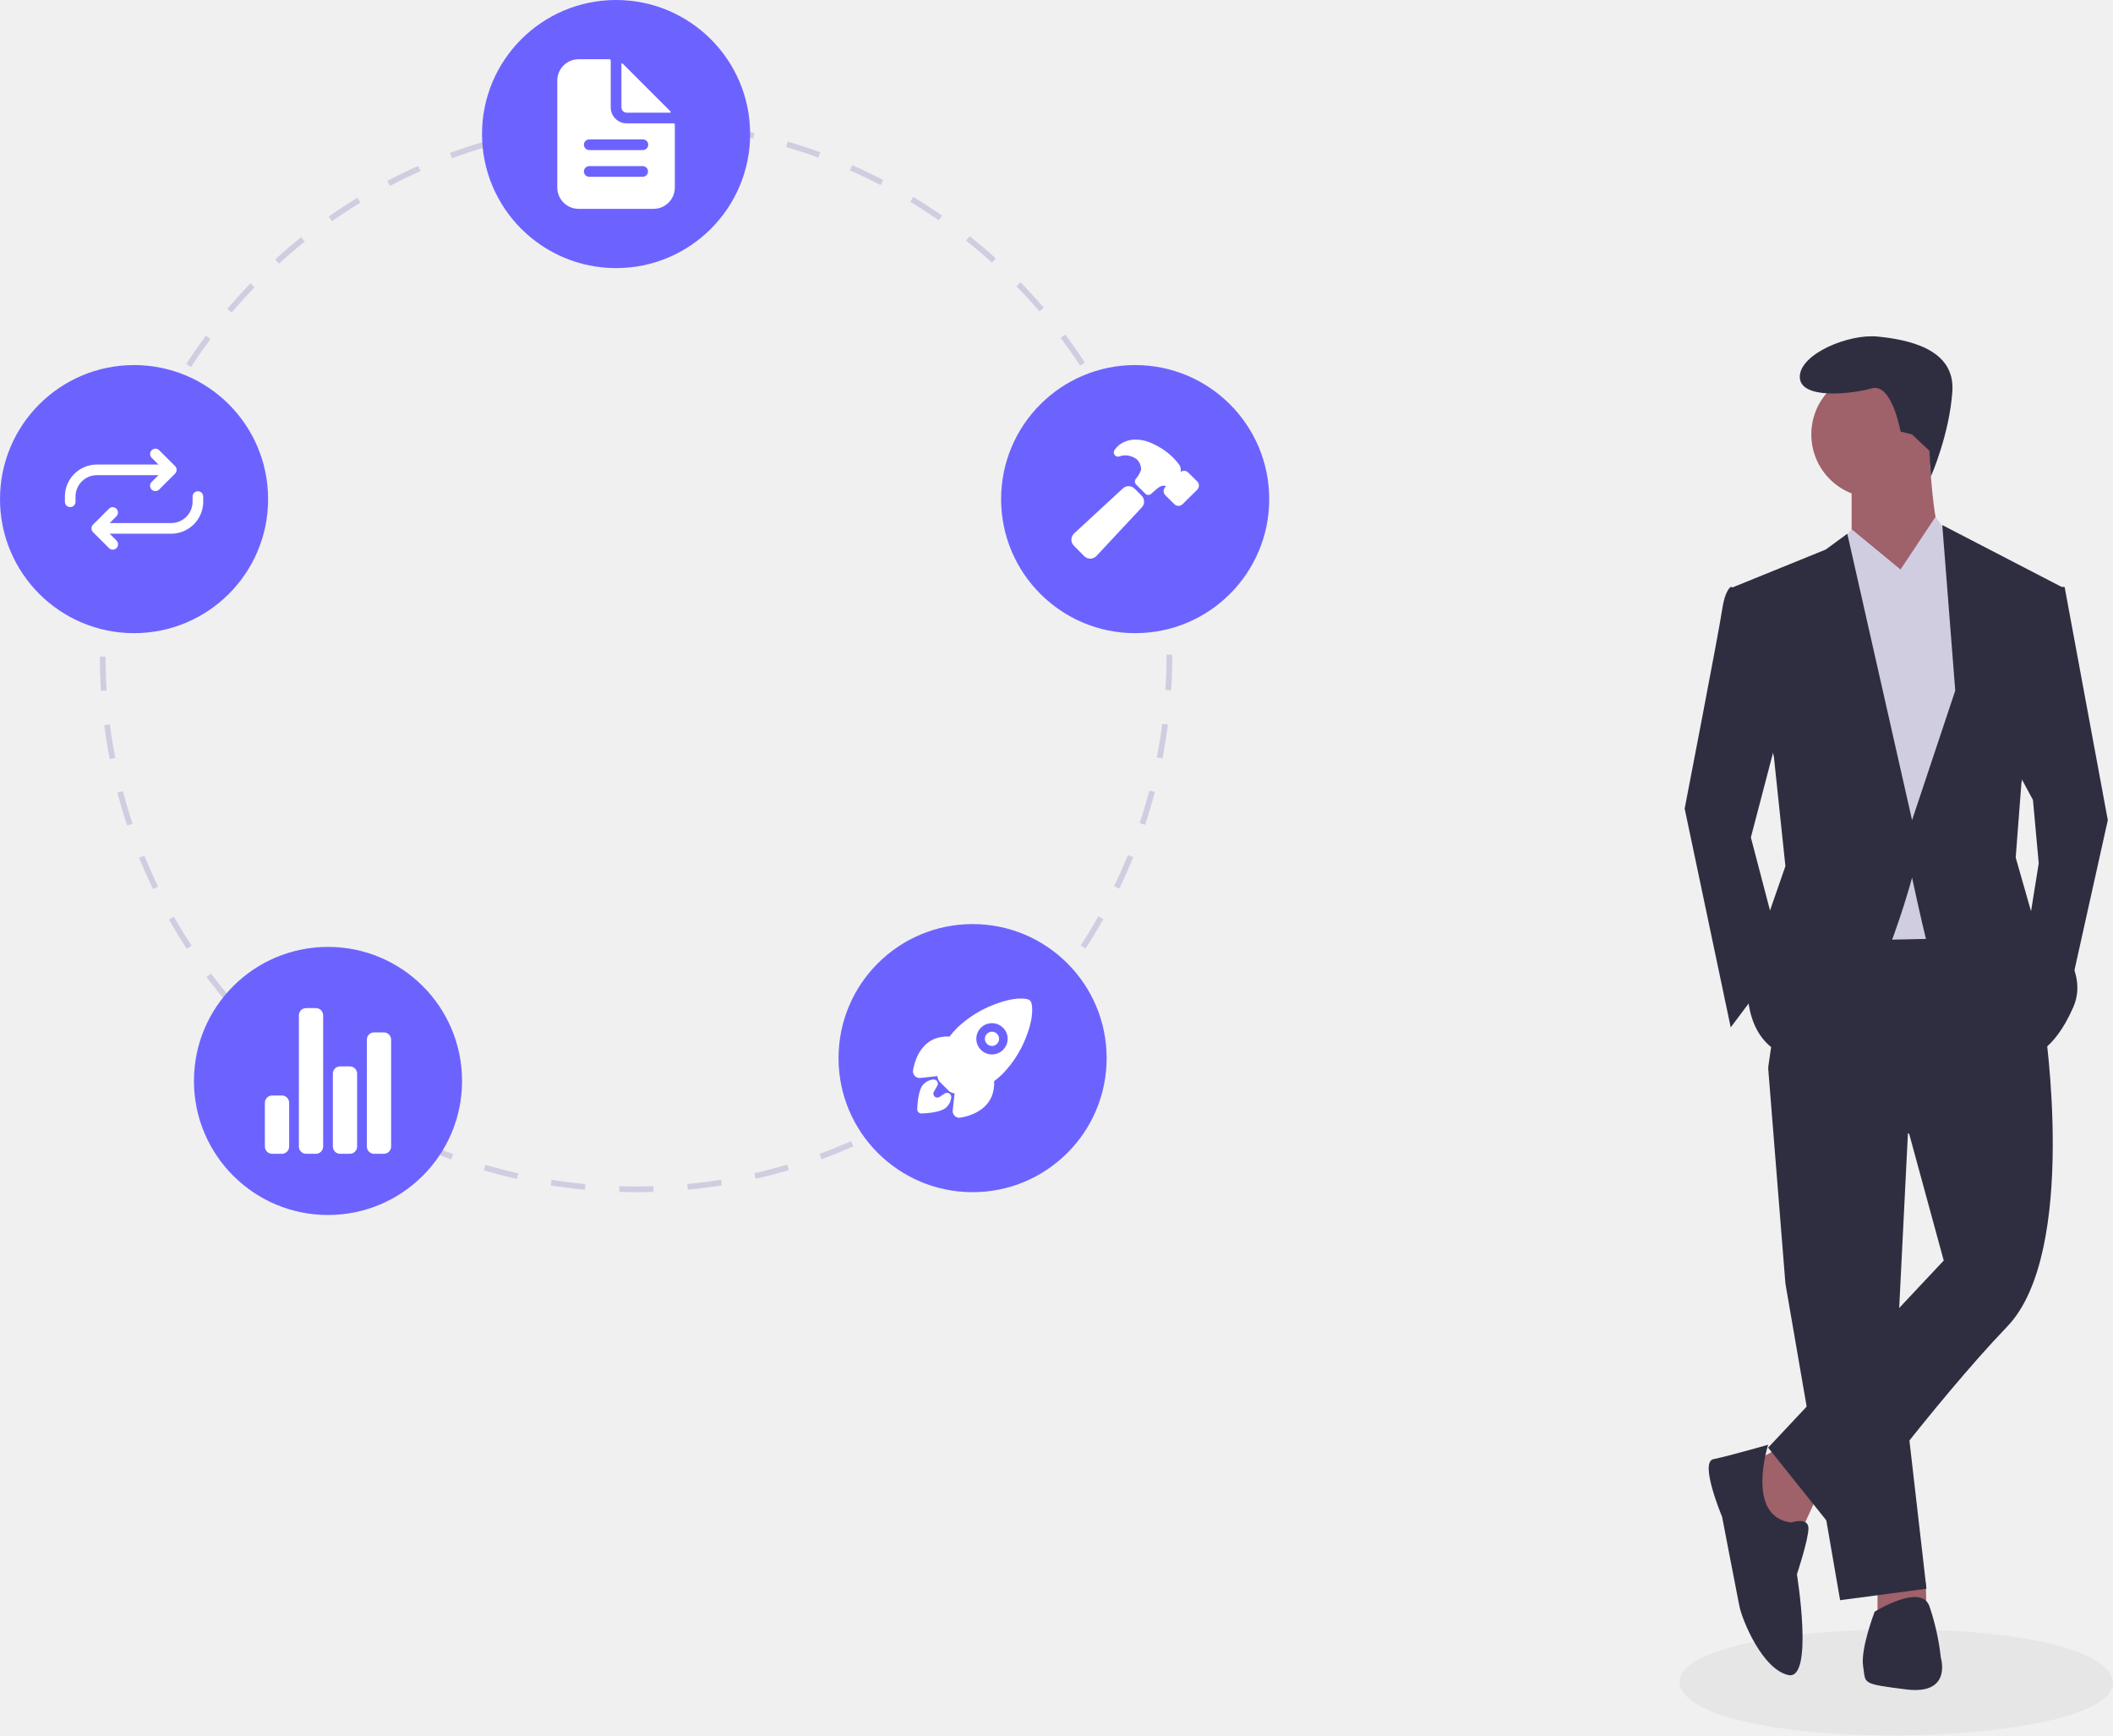
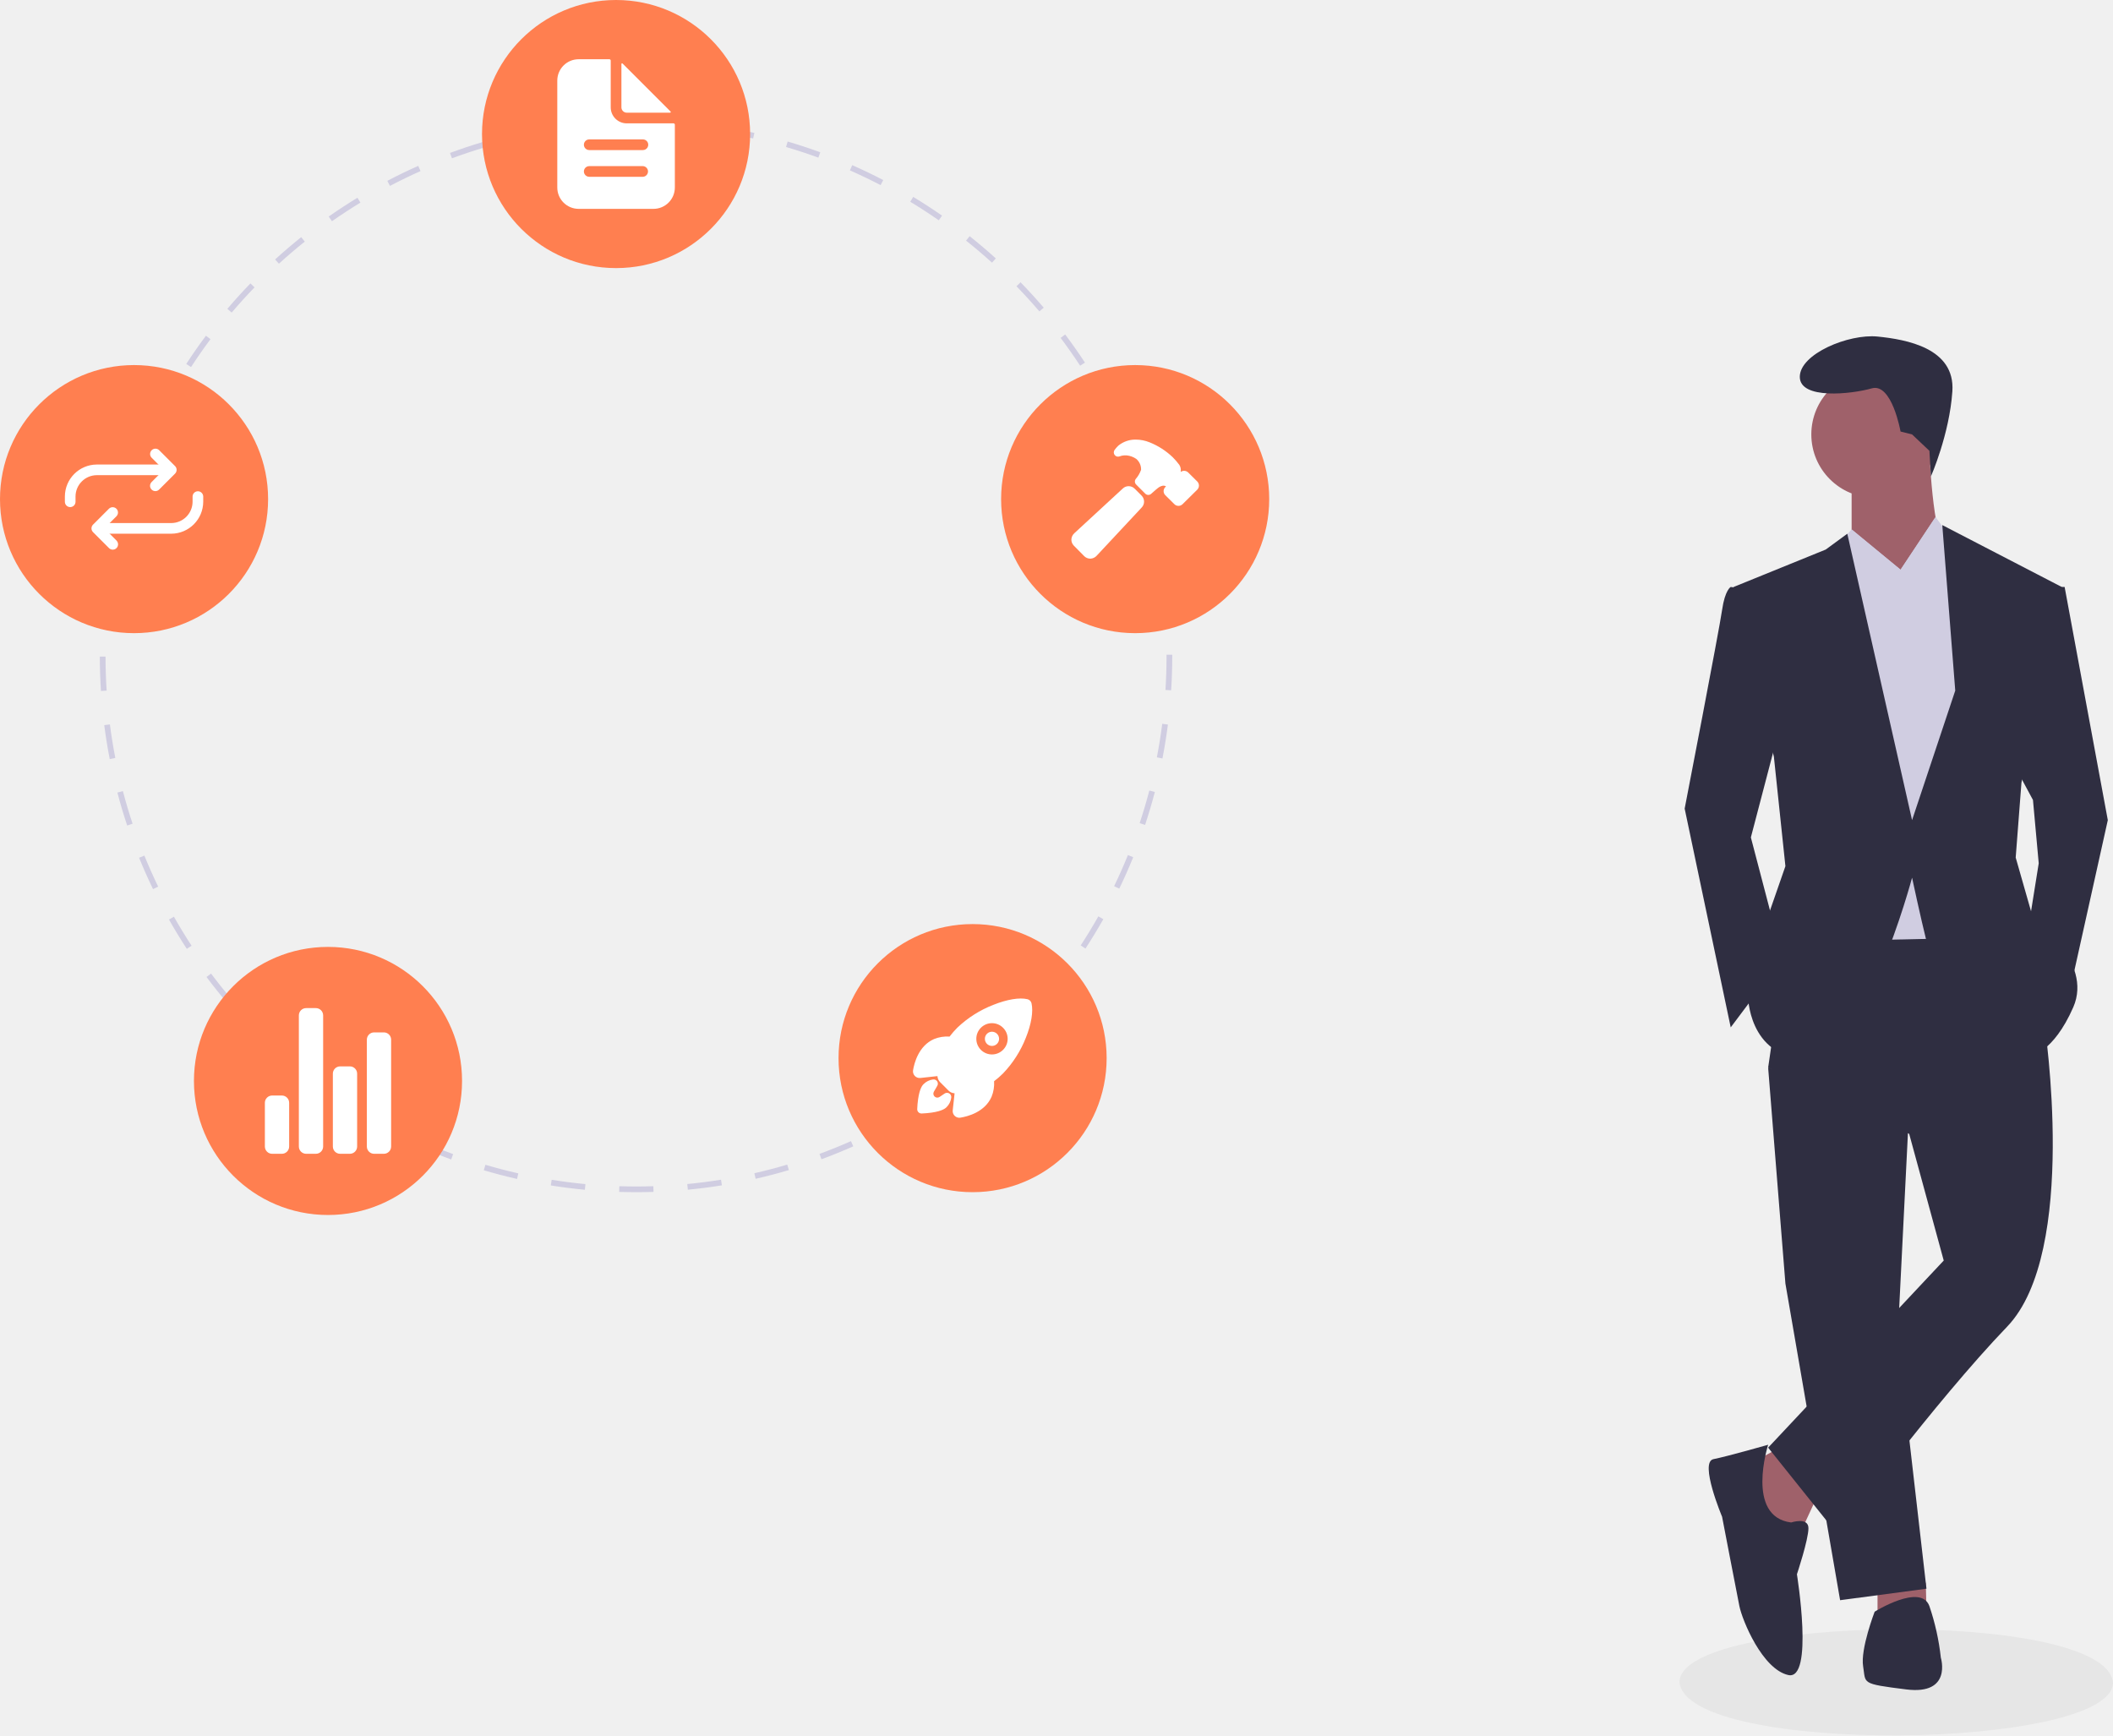
<svg xmlns="http://www.w3.org/2000/svg" data-name="Layer 1" width="740.84" height="608.466" viewBox="0 0 740.84 608.466">
  <path d="M970.42,735.63c.226,23.706-149.154,25.878-152.0.002C818.194,711.928,967.574,709.755,970.42,735.63Z" transform="translate(-229.5799 -145.7671)" fill="#e6e6e6" />
  <polygon points="623.966 507.569 612.864 513.624 619.929 536.837 631.03 537.846 637.086 524.726 623.966 507.569" fill="#9f616a" />
  <polygon points="658.28 553.994 658.28 565.095 675.437 564.086 675.198 554.943 658.28 553.994" fill="#9f616a" />
  <polygon points="619.929 374.348 625.984 450.042 645.16 561.058 675.437 557.021 665.345 469.217 669.382 388.478 619.929 374.348" fill="#2f2e41" />
  <path d="M930.248,463.598l-72.666,1.009-8.074,55.508,49.453,23.213,12.111,44.407L849.509,653.336l24.222,30.277s34.314-46.425,59.545-72.666,13.12-105.971,13.12-105.971Z" transform="translate(-229.5799 -145.7671)" fill="#2f2e41" />
  <circle cx="657.271" cy="152.315" r="22.203" fill="#9f616a" />
  <path d="M878.777,313.221V335.424l15.139,24.222s23.213-17.157,18.166-21.194-6.055-35.324-6.055-35.324Z" transform="translate(-229.5799 -145.7671)" fill="#9f616a" />
  <polygon points="649.197 185.62 634.058 203.786 640.114 329.941 687.548 328.932 695.622 218.925 685.53 190.666 678.607 181.247 666.354 199.749 649.197 185.62" fill="#d0cde1" />
  <path d="M854.555,396.988l-11.102,42.388,11.102,42.388-18.166,24.222-16.148-76.703s12.111-62.573,13.12-69.638,3.028-8.074,3.028-8.074l8.074,1.009Z" transform="translate(-229.5799 -145.7671)" fill="#2f2e41" />
  <polygon points="705.714 267.368 712.779 280.489 714.798 302.692 710.761 327.923 724.89 351.136 739.019 287.553 723.881 205.804 717.825 205.804 705.714 267.368" fill="#2f2e41" />
  <path d="M849.509,652.327s-14.129,4.037-19.176,5.046,3.028,20.185,3.028,20.185,5.046,26.24,6.055,31.287,8.074,22.203,17.157,24.222,3.028-35.324,3.028-35.324,4.037-12.111,4.037-16.148-6.055-2.018-6.055-2.018C841.435,677.558,849.509,652.327,849.509,652.327Z" transform="translate(-229.5799 -145.7671)" fill="#2f2e41" />
  <path d="M882.814,730.039c1.009,6.055-1.009,6.055,15.139,8.074s12.111-11.102,12.111-11.102a84.8,84.8,0,0,0-4.037-18.166c-3.028-8.074-19.176,2.018-19.176,2.018S881.805,723.983,882.814,730.039Z" transform="translate(-229.5799 -145.7671)" fill="#2f2e41" />
  <path d="M906.053,303.833l.526,8.976s6.512-14.727,7.522-29.865S897.952,264.777,887.86,263.768s-27.25,6.055-27.25,14.129,18.166,6.055,25.231,4.037,10.092,15.139,10.092,15.139l4.037,1.009Z" transform="translate(-229.5799 -145.7671)" fill="#2f2e41" />
  <polygon points="643.24 192.767 649.197 185.62 666.354 199.749 649.197 211.86 643.24 192.767" fill="#d0cde1" />
  <polygon points="685.53 190.666 678.465 181.583 666.354 199.749 681.493 210.851 685.53 190.666" fill="#d0cde1" />
  <path d="M851.527,411.117l4.037,38.351-8.074,23.213L842.444,494.885s0,21.194,20.185,22.203,37.342-63.582,37.342-63.582,3.028,14.129,5.046,22.203,36.333,40.37,36.333,40.37,8.074-1.009,15.139-17.157-14.129-31.287-14.129-31.287l-6.056-21.194,2.018-26.24L952.452,351.572,910.568,329.873l4.542,58.032-15.139,45.416-22.708-100.42-7.569,5.551L837.398,351.572Z" transform="translate(-229.5799 -145.7671)" fill="#2f2e41" />
  <path d="M452.664,563.767c-1.996-.016-4.014-.029-5.997-.091l.062-1.999c1.962.061,3.968.088,5.936.09,1.976,0,3.99-.032,5.987-.097l.064,1.998C456.697,563.734,454.661,563.767,452.664,563.767Zm-18.019-.845c-3.981-.377-8.002-.888-11.951-1.518l.315-1.975c3.906.623,7.884,1.129,11.824,1.502Zm36.092-.021-.19-1.99c3.938-.377,7.916-.888,11.822-1.517l.318,1.975C478.739,562.004,474.718,562.52,470.738,562.901Zm-59.873-3.778c-3.898-.884-7.821-1.907-11.658-3.041l.567-1.918c3.796,1.122,7.676,2.134,11.533,3.008Zm83.648-.05-.444-1.949c3.866-.882,7.745-1.898,11.53-3.022l.569,1.918C502.343,557.155,498.421,558.182,494.514,559.073Zm-106.745-6.776c-3.762-1.382-7.525-2.903-11.187-4.523l.81-1.828c3.622,1.602,7.345,3.107,11.066,4.475Zm129.833-.078-.691-1.877c3.699-1.362,7.409-2.867,11.028-4.473l.812,1.828C525.091,549.32,521.34,550.841,517.601,552.218Zm-151.887-9.68c-3.54-1.848-7.075-3.84-10.506-5.92l1.037-1.711c3.395,2.06,6.892,4.029,10.395,5.857Zm173.873-.073-.926-1.772c3.494-1.827,6.983-3.797,10.369-5.854l1.039,1.709C546.646,538.627,543.12,540.618,539.587,542.465ZM345.105,530.039c-3.279-2.288-6.528-4.715-9.659-7.211l1.247-1.564c3.098,2.471,6.313,4.871,9.557,7.135Zm215.05-.071-1.146-1.639c3.243-2.267,6.454-4.667,9.544-7.135l1.248,1.562C566.678,525.251,563.432,527.676,560.155,529.967ZM326.268,515.014c-2.964-2.69-5.878-5.51-8.66-8.378l1.436-1.393c2.752,2.838,5.636,5.627,8.569,8.29Zm252.702-.069-1.346-1.48c2.926-2.657,5.807-5.448,8.563-8.293l1.436,1.391C584.838,509.438,581.926,512.258,578.97,514.945ZM309.501,497.726c-2.595-3.043-5.125-6.208-7.521-9.407l1.601-1.199c2.371,3.166,4.874,6.298,7.442,9.308Zm286.228-.083-1.521-1.297c2.567-3.013,5.071-6.148,7.441-9.318l1.602,1.197C600.854,491.429,598.324,494.598,595.728,497.643ZM295.075,478.452c-2.188-3.351-4.293-6.811-6.258-10.284l1.741-.984c1.943,3.437,4.027,6.86,6.192,10.175Zm315.083-.108-1.676-1.092c2.166-3.321,4.249-6.751,6.193-10.195l1.742.982C614.452,471.521,612.346,474.988,610.157,478.343Zm-326.926-20.838c-1.74-3.6-3.384-7.299-4.886-10.996l1.853-.752c1.486,3.656,3.113,7.316,4.834,10.877Zm338.772-.156L620.203,456.48c1.721-3.566,3.348-7.236,4.836-10.91l1.854.75C625.389,450.034,623.744,453.745,622.004,457.349Zm-347.834-22.142c-1.265-3.799-2.421-7.685-3.436-11.55l1.935-.508c1.003,3.823,2.147,7.668,3.398,11.425Zm356.889-.212-1.898-.629c1.244-3.753,2.384-7.599,3.385-11.43l1.936.506C633.469,427.316,632.317,431.203,631.059,434.996Zm-363.008-23.082c-.764-3.924-1.411-7.925-1.922-11.893l1.983-.256c.506,3.926,1.145,7.884,1.901,11.766Zm369.099-.22-1.963-.379c.75-3.881,1.386-7.841,1.887-11.77l1.984.254C638.552,403.77,637.909,407.772,637.15,411.694ZM264.973,388.031c-.256-3.986-.389-8.038-.393-12.043l2-.002c.004,3.963.135,7.972.389,11.916Zm375.228-.224-1.996-.127c.249-3.94.375-7.949.375-11.913l-.001-.438h2l.001.432C640.58,379.773,640.452,383.824,640.201,387.807ZM266.942,364.072l-1.996-.123c.248-3.994.627-8.029,1.128-11.994l1.984.25C267.562,356.128,267.187,360.121,266.942,364.072Zm371.236-.656c-.26-3.953-.649-7.944-1.158-11.862l1.982-.258c.515,3.96.909,7.993,1.172,11.989ZM269.931,340.435l-1.964-.378c.754-3.925,1.648-7.879,2.655-11.751l1.936.503C271.561,332.64,270.678,336.551,269.931,340.435Zm365.171-.645c-.762-3.886-1.66-7.794-2.668-11.617l1.934-.51c1.02,3.864,1.927,7.814,2.697,11.742ZM275.93,317.377l-1.899-.627c1.255-3.8,2.653-7.612,4.154-11.331l1.855.749C278.554,309.846,277.171,313.617,275.93,317.377Zm353.095-.624c-1.256-3.754-2.649-7.514-4.143-11.177l1.852-.755c1.51,3.702,2.919,7.503,4.188,11.297ZM284.863,295.25l-1.803-.867c1.735-3.606,3.611-7.205,5.575-10.695l1.743.981C288.435,288.122,286.579,291.682,284.863,295.25Zm335.172-.545c-1.723-3.551-3.585-7.098-5.538-10.542l1.74-.986c1.974,3.48,3.856,7.066,5.597,10.656ZM296.56,274.465l-1.677-1.091c2.181-3.353,4.501-6.68,6.895-9.89l1.604,1.195C301.014,267.856,298.718,271.148,296.56,274.465Zm311.732-.471c-2.164-3.305-4.466-6.587-6.843-9.754l1.6-1.2c2.402,3.201,4.729,6.518,6.917,9.858ZM310.812,255.354l-1.523-1.295c2.59-3.047,5.313-6.051,8.094-8.928l1.438,1.39C316.07,249.367,313.376,252.339,310.812,255.354Zm283.185-.412c-2.571-3.006-5.274-5.97-8.032-8.808l1.434-1.394c2.788,2.868,5.52,5.863,8.118,8.901Zm-266.623-16.725-1.347-1.479c2.959-2.696,6.042-5.328,9.16-7.823l1.25,1.562C333.352,232.945,330.303,235.549,327.374,238.216Zm250.011-.363c-2.933-2.655-5.99-5.251-9.09-7.717l1.246-1.565c3.132,2.493,6.223,5.117,9.186,7.8ZM345.973,223.33l-1.147-1.638c3.272-2.293,6.663-4.511,10.078-6.591l1.041,1.708C352.566,218.868,349.211,221.062,345.973,223.33Zm212.758-.318c-3.256-2.266-6.621-4.453-10.003-6.499l1.035-1.711c3.418,2.068,6.82,4.278,10.11,6.568ZM366.307,210.942l-.929-1.771c3.536-1.854,7.18-3.619,10.831-5.245l.813,1.827C373.41,207.361,369.805,209.107,366.307,210.942Zm172.02-.274c-3.512-1.828-7.131-3.566-10.758-5.166l.808-1.83c3.665,1.617,7.324,3.374,10.874,5.221Zm-150.281-9.401-.694-1.876c3.75-1.387,7.595-2.67,11.429-3.813l.571,1.917C395.559,198.625,391.755,199.895,388.046,201.267Zm128.452-.227c-3.717-1.36-7.526-2.616-11.32-3.732l.564-1.919c3.835,1.128,7.685,2.398,11.443,3.773ZM410.878,194.46l-.446-1.949c3.891-.892,7.869-1.668,11.824-2.311l.32,1.975C418.663,192.81,414.727,193.578,410.878,194.46Zm82.763-.145c-3.856-.869-7.795-1.624-11.706-2.244l.313-1.976c3.953.627,7.934,1.39,11.832,2.269Zm-59.245-3.67-.193-1.99c3.971-.385,8.015-.648,12.021-.782l.066,1.999C442.326,190.003,438.325,190.263,434.396,190.644Zm35.713-.062c-3.935-.368-7.938-.614-11.896-.731l.06-1.999c4.0.119,8.046.368,12.022.739Z" transform="translate(-229.5799 -145.7671)" fill="#d0cde1" />
-   <circle cx="216" cy="47" r="47" fill="#6c63ff" />
-   <circle cx="398" cy="175" r="47" fill="#6c63ff" />
-   <circle cx="341" cy="371" r="47" fill="#6c63ff" />
-   <circle cx="115" cy="379" r="47" fill="#6c63ff" />
-   <circle cx="47" cy="175" r="47" fill="#6c63ff" />
+   <circle cx="216" cy="47" r="47" fill="#ff7f50" />
+   <circle cx="398" cy="175" r="47" fill="#ff7f50" />
+   <circle cx="341" cy="371" r="47" fill="#ff7f50" />
+   <circle cx="115" cy="379" r="47" fill="#ff7f50" />
+   <circle cx="47" cy="175" r="47" fill="#ff7f50" />
  <path d="M465.721,189.02H449.327a5.621,5.621,0,0,1-5.621-5.621V167.005a.468.468,0,0,0-.468-.468H432.465a7.494,7.494,0,0,0-7.494,7.494v37.472a7.494,7.494,0,0,0,7.494,7.494H458.695a7.494,7.494,0,0,0,7.494-7.494V189.488A.468.468,0,0,0,465.721,189.02ZM454.948,207.756H436.212a1.874,1.874,0,1,1,0-3.747H454.948a1.874,1.874,0,0,1,0,3.747Zm0-9.368H436.212a1.874,1.874,0,1,1,0-3.747H454.948a1.874,1.874,0,1,1,0,3.747Z" transform="translate(-229.5799 -145.7671)" fill="#fff" />
  <path d="M464.693,184.874l-16.84-16.84a.234.234,0,0,0-.399.165v15.201a1.874,1.874,0,0,0,1.874,1.874h15.201a.234.234,0,0,0,.165-.399Z" transform="translate(-229.5799 -145.7671)" fill="#fff" />
  <path d="M577.378,507.508a2.491,2.491,0,1,0,1.762.729A2.491,2.491,0,0,0,577.378,507.508Z" transform="translate(-229.5799 -145.7671)" fill="#fff" />
  <path d="M591.245,497.548v-.008a1.904,1.904,0,0,0-1.412-1.428c-2.781-.678-7.156.045-12.004,1.986a38.607,38.607,0,0,0-12.559,7.953,29.929,29.929,0,0,0-2.758,3.157,12.232,12.232,0,0,0-5.466.878c-5.388,2.371-6.927,8.44-7.337,10.932a2.333,2.333,0,0,0,2.537,2.706h.012l6.003-.655c.007.077.016.147.022.211a3.207,3.207,0,0,0,.924,1.934l2.929,2.931a3.198,3.198,0,0,0,1.933.925l.201.021-.653,5.995v.012a2.333,2.333,0,0,0,2.081,2.561q.108.011.216.012a2.357,2.357,0,0,0,.387-.032c2.506-.403,8.572-1.923,10.937-7.341a12.342,12.342,0,0,0,.882-5.444,29.378,29.378,0,0,0,3.168-2.758,38.329,38.329,0,0,0,7.961-12.461C591.179,504.843,591.906,500.435,591.245,497.548Zm-9.991,16.32a5.485,5.485,0,1,1-.004-7.756l.004.004a5.441,5.441,0,0,1,.058,7.694Z" transform="translate(-229.5799 -145.7671)" fill="#fff" />
  <path d="M561.8,528.94a1.493,1.493,0,0,0-1.027.249c-.596.408-1.195.811-1.8,1.204a1.392,1.392,0,0,1-1.96-1.866l1.134-1.96a1.493,1.493,0,0,0-1.415-2.325,5.716,5.716,0,0,0-3.325,1.629c-.342.343-1.38,1.382-1.939,5.344a33.401,33.401,0,0,0-.3,3.432,1.493,1.493,0,0,0,1.454,1.531q.019.001.039 0h.037a33.585,33.585,0,0,0,3.434-.299c3.963-.56,5.003-1.6,5.345-1.941a5.645,5.645,0,0,0,1.623-3.335A1.493,1.493,0,0,0,561.8,528.94Z" transform="translate(-229.5799 -145.7671)" fill="#fff" />
  <path d="M328.405,550.307h-3.405a2.554,2.554,0,0,1-2.554-2.554V532.429a2.554,2.554,0,0,1,2.554-2.554h3.405a2.554,2.554,0,0,1,2.554,2.554V547.753A2.554,2.554,0,0,1,328.405,550.307Z" transform="translate(-229.5799 -145.7671)" fill="#fff" />
  <path d="M352.242,550.307h-3.405a2.554,2.554,0,0,1-2.554-2.554V522.213a2.554,2.554,0,0,1,2.554-2.554h3.405a2.554,2.554,0,0,1,2.554,2.554V547.753A2.554,2.554,0,0,1,352.242,550.307Z" transform="translate(-229.5799 -145.7671)" fill="#fff" />
  <path d="M364.16,550.307h-3.405a2.554,2.554,0,0,1-2.554-2.554V510.295a2.554,2.554,0,0,1,2.554-2.554h3.405a2.554,2.554,0,0,1,2.554,2.554V547.753A2.554,2.554,0,0,1,364.16,550.307Z" transform="translate(-229.5799 -145.7671)" fill="#fff" />
  <path d="M340.323,550.307H336.918a2.554,2.554,0,0,1-2.554-2.554V501.781a2.554,2.554,0,0,1,2.554-2.554h3.405a2.554,2.554,0,0,1,2.554,2.554V547.753A2.554,2.554,0,0,1,340.323,550.307Z" transform="translate(-229.5799 -145.7671)" fill="#fff" />
  <path d="M629.831,319.536l-2.433-2.434a2.982,2.982,0,0,0-4.206-.011l-16.915,15.61a3.159,3.159,0,0,0-1.058,2.149,2.992,2.992,0,0,0,.858,2.231l3.634,3.674.007.007a3.009,3.009,0,0,0,2.114.878h.11a3.129,3.129,0,0,0,2.159-1.041L629.821,323.761a2.982,2.982,0,0,0,.018-4.217Z" transform="translate(-229.5799 -145.7671)" fill="#fff" />
  <path d="M649.384,314.617l-.029-.029-3.193-3.161a2,2,0,0,0-1.424-.583,2.04,2.04,0,0,0-1.192.386c0-.04.006-.079.008-.114a3.406,3.406,0,0,0-.485-2.35,24.039,24.039,0,0,0-2.311-2.678l-.007-.007a25.222,25.222,0,0,0-8.081-5.212,13.003,13.003,0,0,0-4.946-.974,9.426,9.426,0,0,0-6.033,2.113,11.174,11.174,0,0,0-1.321,1.511,1.491,1.491,0,0,0,1.738,2.268,6.936,6.936,0,0,1,.799-.245,5.913,5.913,0,0,1,1.719-.107,7.228,7.228,0,0,1,3.326,1.22,4.79,4.79,0,0,1,1.701,3.829,9.939,9.939,0,0,1-1.864,3.213,1.491,1.491,0,0,0,.135,1.957l3.206,3.206a1.491,1.491,0,0,0,2.05.058c.907-.81,2.288-2.03,2.77-2.329a3.47,3.47,0,0,1,1.37-.54,1.787,1.787,0,0,1,1.052.222.116.116,0,0,1-.029.089l-.17.161-.028.026a2.005,2.005,0,0,0-.005,2.836l.01.01,3.192,3.16a1.999,1.999,0,0,0,1.424.582,2.022,2.022,0,0,0,1.418-.578l5.171-5.108c.018-.018.035-.036.052-.055A2.038,2.038,0,0,0,649.384,314.617Z" transform="translate(-229.5799 -145.7671)" fill="#fff" />
  <path d="M284.042,317.969a1.866,1.866,0,0,1-1.319-3.185l4.278-4.278-4.278-4.278a1.866,1.866,0,0,1,2.638-2.638l5.597,5.597a1.865,1.865,0,0,1,0,2.638l-5.597,5.597A1.86,1.86,0,0,1,284.042,317.969Z" transform="translate(-229.5799 -145.7671)" fill="#fff" />
  <path d="M254.193,323.565a1.866,1.866,0,0,1-1.866-1.866v-1.866a11.249,11.249,0,0,1,11.188-11.194h24.258a1.866,1.866,0,1,1,0,3.731H263.521a7.507,7.507,0,0,0-7.462,7.468v1.86A1.866,1.866,0,0,1,254.193,323.565Z" transform="translate(-229.5799 -145.7671)" fill="#fff" />
  <path d="M269.118,338.49a1.86,1.86,0,0,1-1.319-.546l-5.597-5.597a1.865,1.865,0,0,1,0-2.638l5.597-5.597a1.866,1.866,0,0,1,2.638,2.638l-4.278,4.278,4.278,4.278a1.866,1.866,0,0,1-1.319,3.185Z" transform="translate(-229.5799 -145.7671)" fill="#fff" />
  <path d="M265.386,332.893a1.866,1.866,0,0,1,0-3.731H289.639a7.507,7.507,0,0,0,7.462-7.468v-1.86a1.866,1.866,0,0,1,3.731,0v1.866a11.249,11.249,0,0,1-11.188,11.194Z" transform="translate(-229.5799 -145.7671)" fill="#fff" />
</svg>
